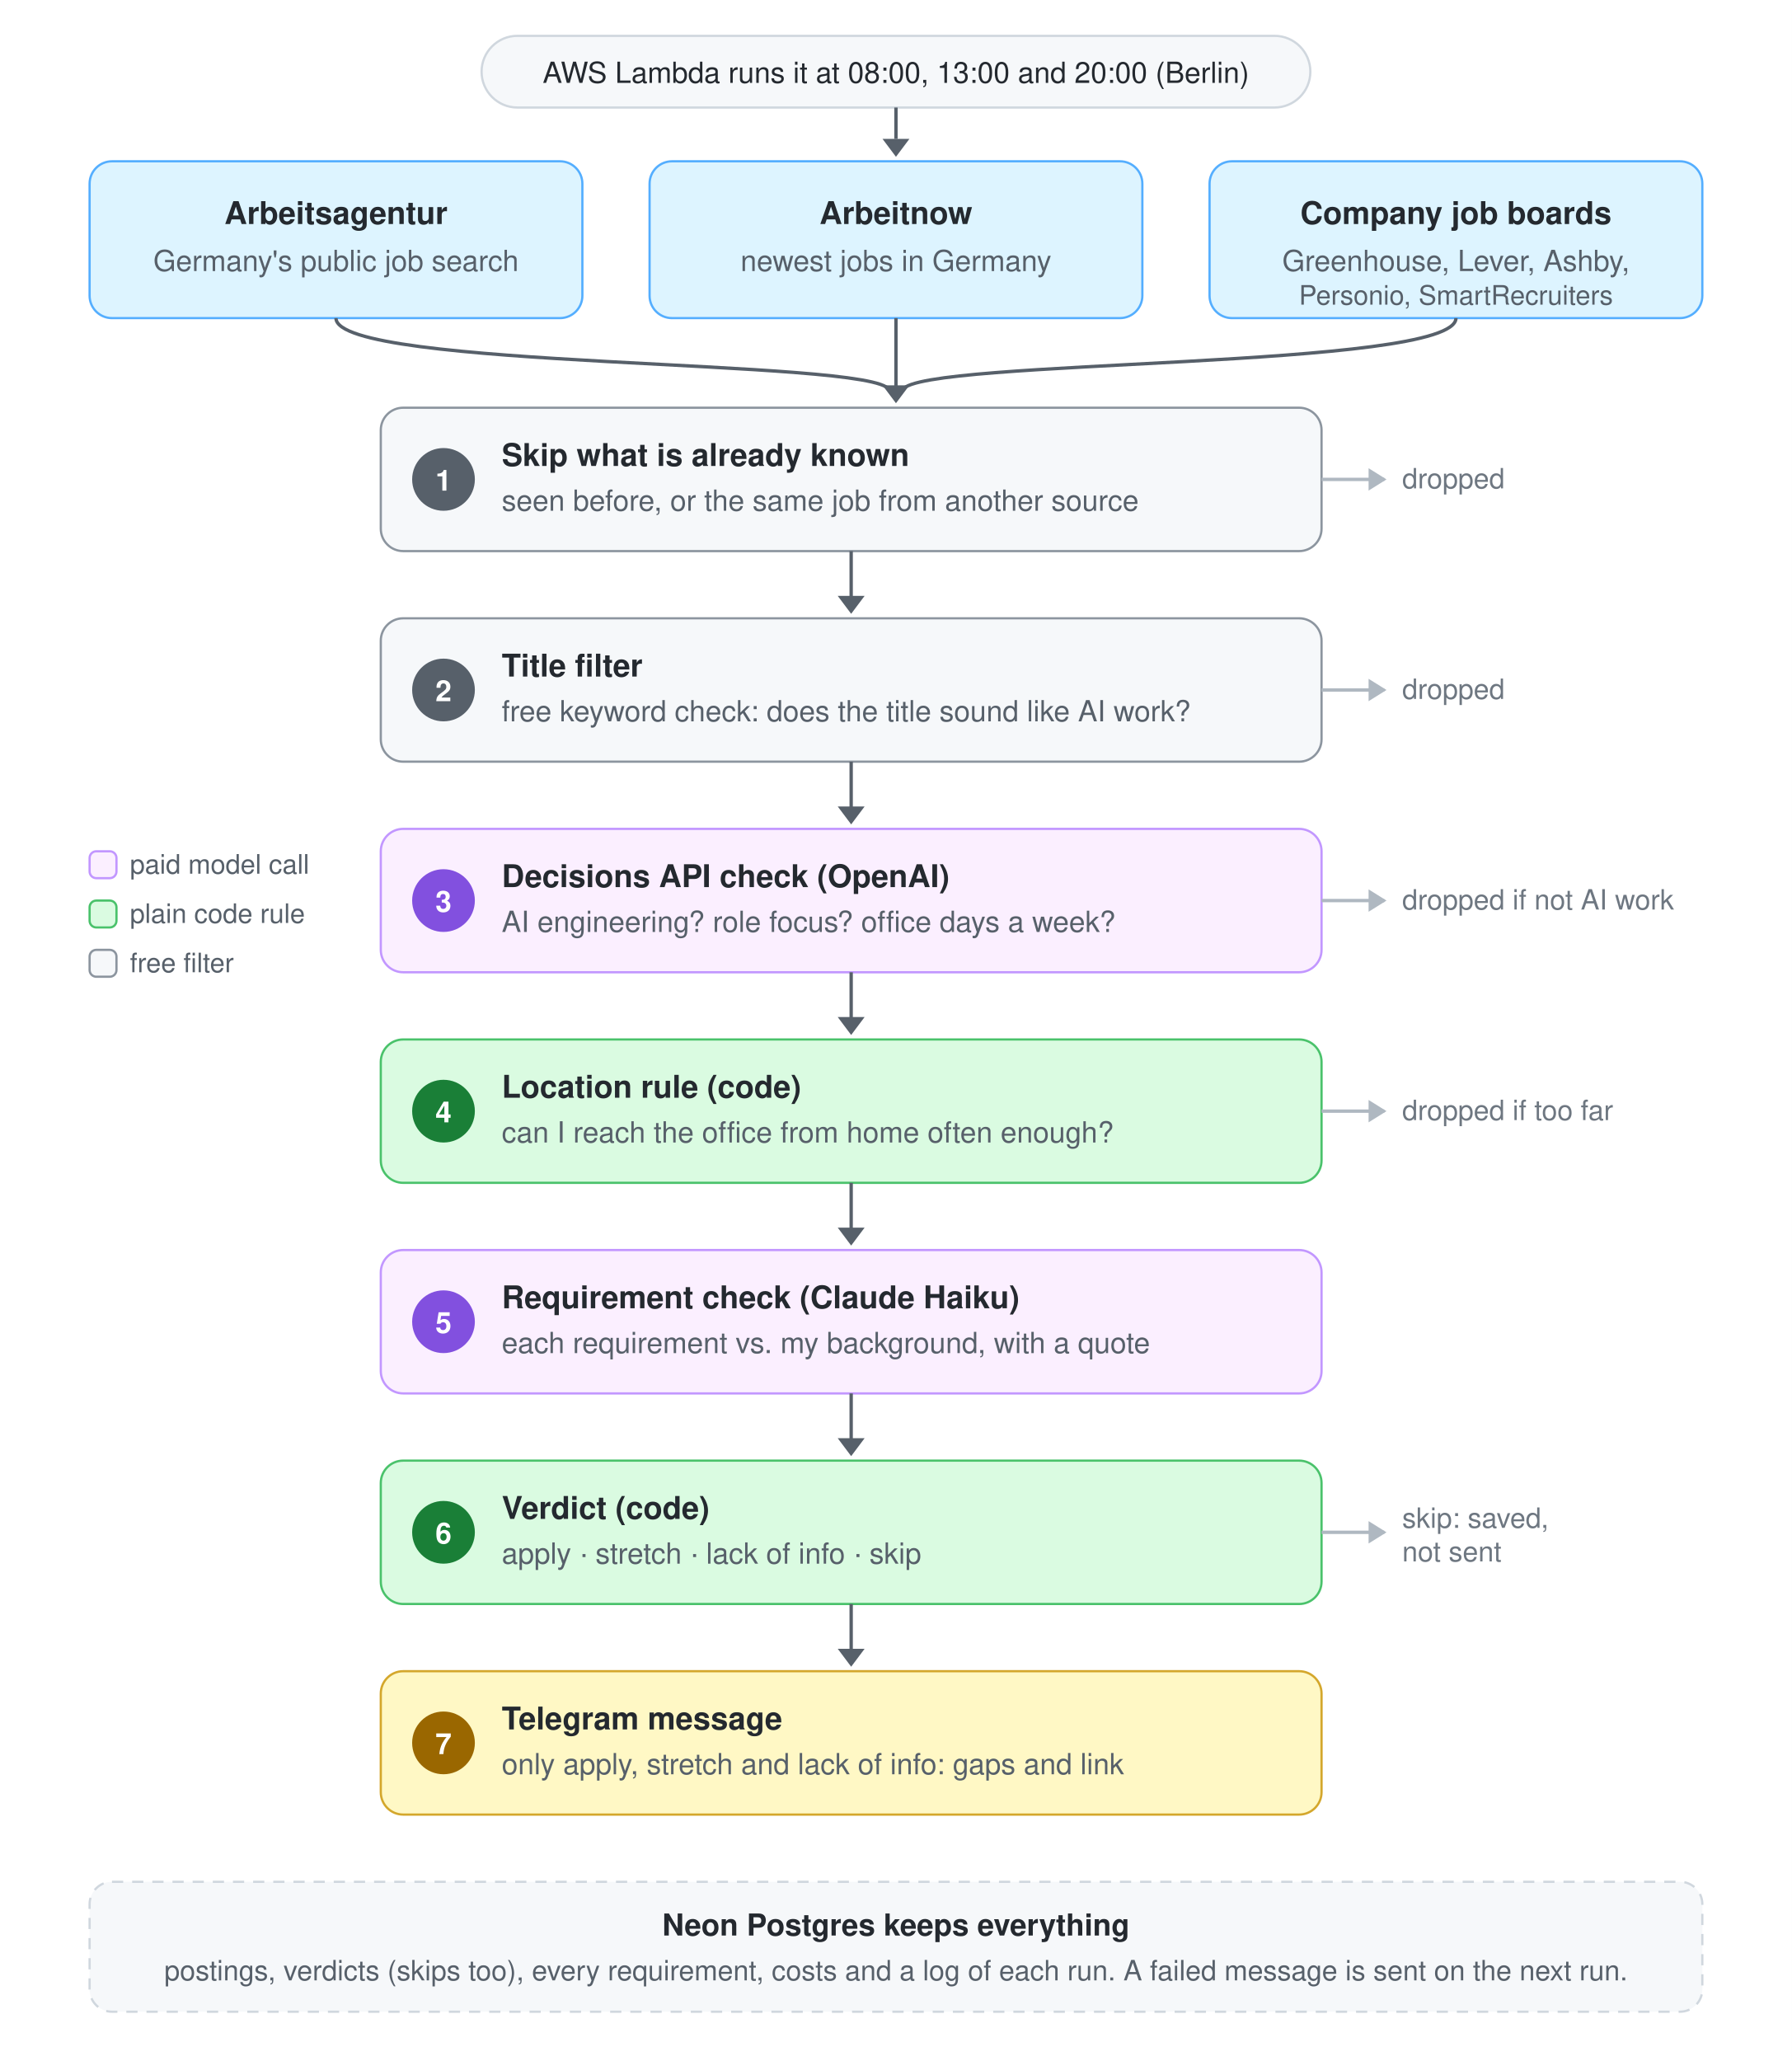
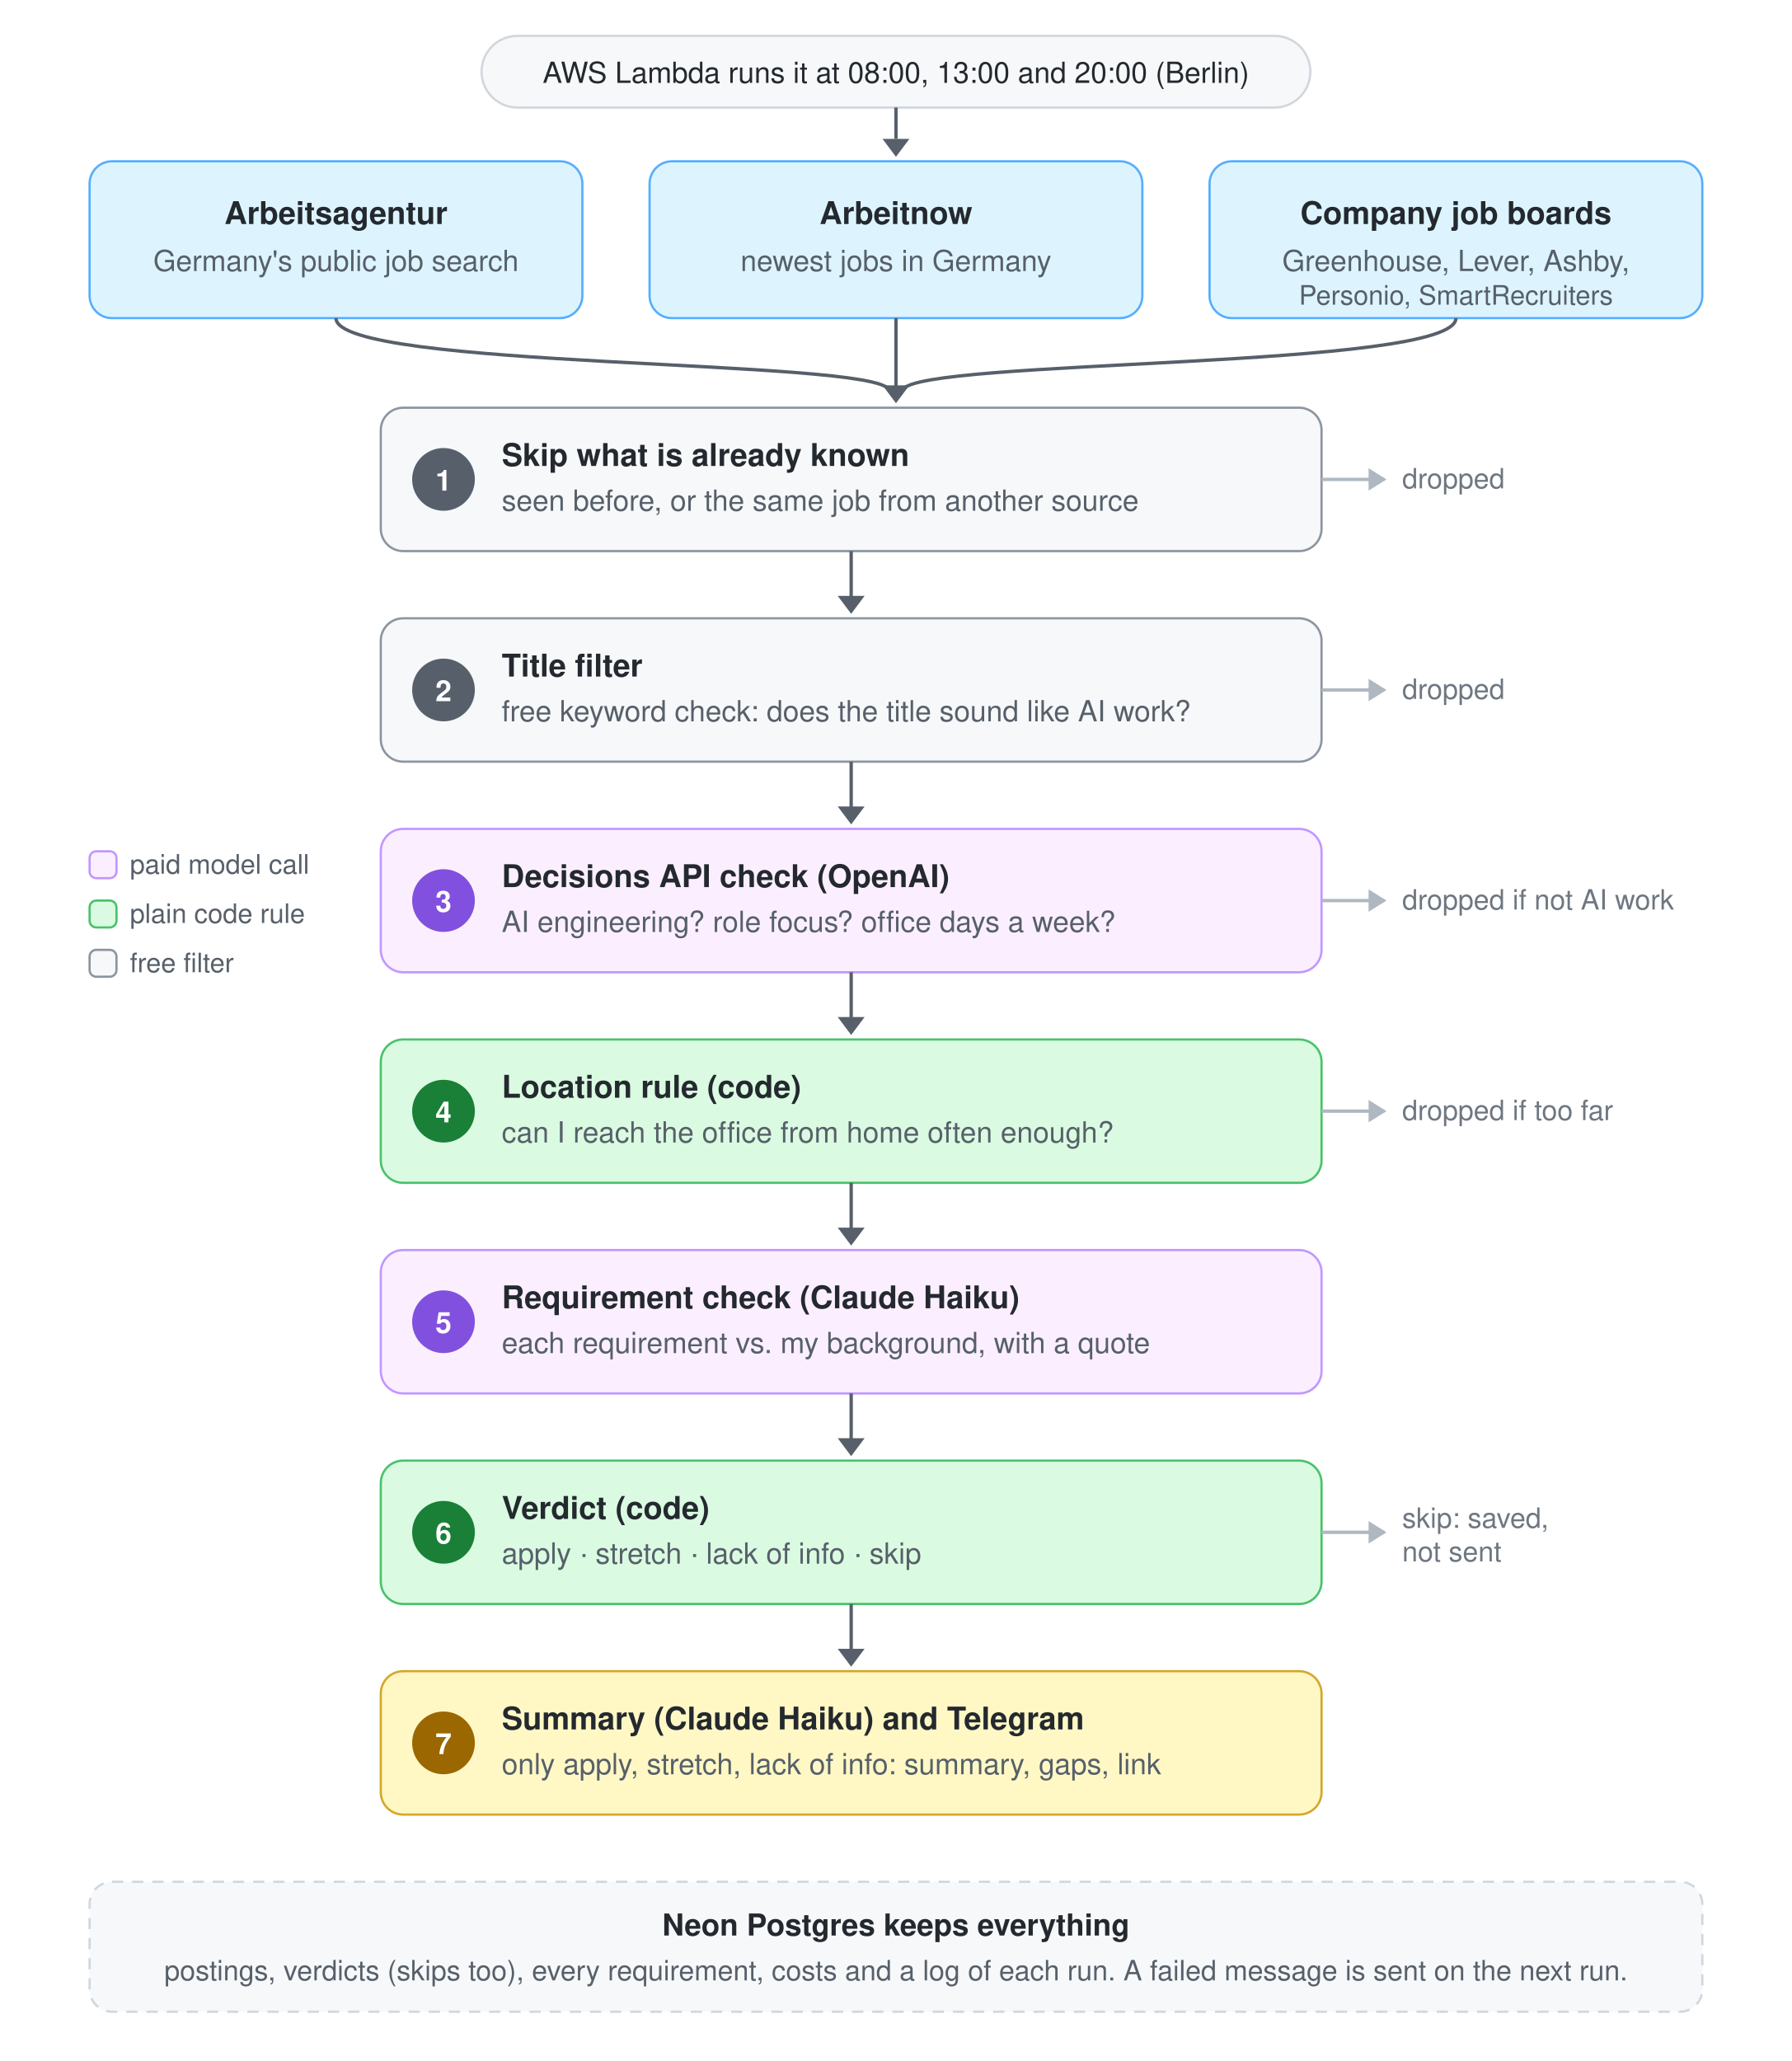
<svg xmlns="http://www.w3.org/2000/svg" width="800" height="920" viewBox="0 0 800 920" font-family="-apple-system, Segoe UI, Helvetica, Arial, sans-serif">
  <rect width="800" height="920" fill="#ffffff" />
  <rect x="215" y="16" width="370" height="32" rx="16" fill="#f6f8fa" stroke="#d0d7de" />
  <text x="400" y="37" text-anchor="middle" font-size="13" fill="#24292f">AWS Lambda runs it at 08:00, 13:00 and 20:00 (Berlin)</text>
  <line x1="400" y1="48" x2="400" y2="62" stroke="#57606a" stroke-width="1.5" />
  <g font-size="13" fill="#24292f">
    <rect x="40" y="72" width="220" height="70" rx="10" fill="#ddf4ff" stroke="#54aeff" />
    <text x="150" y="100" text-anchor="middle" font-weight="600" font-size="14">Arbeitsagentur</text>
    <text x="150" y="121" text-anchor="middle" fill="#57606a">Germany's public job search</text>
    <rect x="290" y="72" width="220" height="70" rx="10" fill="#ddf4ff" stroke="#54aeff" />
    <text x="400" y="100" text-anchor="middle" font-weight="600" font-size="14">Arbeitnow</text>
    <text x="400" y="121" text-anchor="middle" fill="#57606a">newest jobs in Germany</text>
    <rect x="540" y="72" width="220" height="70" rx="10" fill="#ddf4ff" stroke="#54aeff" />
    <text x="650" y="100" text-anchor="middle" font-weight="600" font-size="14">Company job boards</text>
    <text x="650" y="121" text-anchor="middle" fill="#57606a">Greenhouse, Lever, Ashby,</text>
    <text x="650" y="136" text-anchor="middle" fill="#57606a" font-size="12">Personio, SmartRecruiters</text>
  </g>
  <g stroke="#57606a" stroke-width="1.5" fill="none">
    <path d="M150,142 C150,165 390,160 397,174" />
    <line x1="400" y1="142" x2="400" y2="174" />
    <path d="M650,142 C650,165 410,160 403,174" />
  </g>
  <g font-size="13" fill="#24292f">
    <rect x="170" y="182" width="420" height="64" rx="10" fill="#f6f8fa" stroke="#8c959f" />
    <circle cx="198" cy="214" r="14" fill="#57606a" />
    <text x="198" y="219" text-anchor="middle" fill="#fff" font-weight="600">1</text>
    <text x="224" y="208" font-weight="600" font-size="14">Skip what is already known</text>
    <text x="224" y="228" fill="#57606a">seen before, or the same job from another source</text>
    <rect x="170" y="276" width="420" height="64" rx="10" fill="#f6f8fa" stroke="#8c959f" />
    <circle cx="198" cy="308" r="14" fill="#57606a" />
    <text x="198" y="313" text-anchor="middle" fill="#fff" font-weight="600">2</text>
    <text x="224" y="302" font-weight="600" font-size="14">Title filter</text>
    <text x="224" y="322" fill="#57606a">free keyword check: does the title sound like AI work?</text>
    <rect x="170" y="370" width="420" height="64" rx="10" fill="#fbefff" stroke="#c297ff" />
    <circle cx="198" cy="402" r="14" fill="#8250df" />
    <text x="198" y="407" text-anchor="middle" fill="#fff" font-weight="600">3</text>
    <text x="224" y="396" font-weight="600" font-size="14">Decisions API check (OpenAI)</text>
    <text x="224" y="416" fill="#57606a">AI engineering? role focus? office days a week?</text>
    <rect x="170" y="464" width="420" height="64" rx="10" fill="#dafbe1" stroke="#4ac26b" />
    <circle cx="198" cy="496" r="14" fill="#1a7f37" />
    <text x="198" y="501" text-anchor="middle" fill="#fff" font-weight="600">4</text>
    <text x="224" y="490" font-weight="600" font-size="14">Location rule (code)</text>
    <text x="224" y="510" fill="#57606a">can I reach the office from home often enough?</text>
    <rect x="170" y="558" width="420" height="64" rx="10" fill="#fbefff" stroke="#c297ff" />
    <circle cx="198" cy="590" r="14" fill="#8250df" />
    <text x="198" y="595" text-anchor="middle" fill="#fff" font-weight="600">5</text>
    <text x="224" y="584" font-weight="600" font-size="14">Requirement check (Claude Haiku)</text>
    <text x="224" y="604" fill="#57606a">each requirement vs. my background, with a quote</text>
    <rect x="170" y="652" width="420" height="64" rx="10" fill="#dafbe1" stroke="#4ac26b" />
    <circle cx="198" cy="684" r="14" fill="#1a7f37" />
    <text x="198" y="689" text-anchor="middle" fill="#fff" font-weight="600">6</text>
    <text x="224" y="678" font-weight="600" font-size="14">Verdict (code)</text>
    <text x="224" y="698" fill="#57606a">apply · stretch · lack of info · skip</text>
    <rect x="170" y="746" width="420" height="64" rx="10" fill="#fff8c5" stroke="#d4a72c" />
    <circle cx="198" cy="778" r="14" fill="#9a6700" />
    <text x="198" y="783" text-anchor="middle" fill="#fff" font-weight="600">7</text>
-     <text x="224" y="772" font-weight="600" font-size="14">Telegram message</text>
-     <text x="224" y="792" fill="#57606a">only apply, stretch and lack of info: gaps and link</text>
+     <text x="224" y="772" font-weight="600" font-size="14">Summary (Claude Haiku) and Telegram</text>
+     <text x="224" y="792" fill="#57606a">only apply, stretch, lack of info: summary, gaps, link</text>
  </g>
  <g stroke="#57606a" stroke-width="1.5">
    <line x1="380" y1="246" x2="380" y2="268" />
    <line x1="380" y1="340" x2="380" y2="362" />
    <line x1="380" y1="434" x2="380" y2="456" />
    <line x1="380" y1="528" x2="380" y2="550" />
    <line x1="380" y1="622" x2="380" y2="644" />
    <line x1="380" y1="716" x2="380" y2="738" />
  </g>
  <g stroke="#afb8c1" stroke-width="1.5">
    <line x1="590" y1="214" x2="618" y2="214" />
    <line x1="590" y1="308" x2="618" y2="308" />
    <line x1="590" y1="402" x2="618" y2="402" />
    <line x1="590" y1="496" x2="618" y2="496" />
    <line x1="590" y1="684" x2="618" y2="684" />
  </g>
  <g font-size="12.5" fill="#6e7781">
    <text x="626" y="218">dropped</text>
    <text x="626" y="312">dropped</text>
    <text x="626" y="406">dropped if not AI work</text>
    <text x="626" y="500">dropped if too far</text>
    <text x="626" y="682">skip: saved,</text>
    <text x="626" y="697">not sent</text>
  </g>
  <g font-size="12" fill="#57606a">
    <rect x="40" y="380" width="12" height="12" rx="3" fill="#fbefff" stroke="#c297ff" />
    <text x="58" y="390">paid model call</text>
    <rect x="40" y="402" width="12" height="12" rx="3" fill="#dafbe1" stroke="#4ac26b" />
    <text x="58" y="412">plain code rule</text>
    <rect x="40" y="424" width="12" height="12" rx="3" fill="#f6f8fa" stroke="#8c959f" />
    <text x="58" y="434">free filter</text>
  </g>
  <polygon points="394,62 406,62 400,70" fill="#57606a" />
  <polygon points="394,172 406,172 400,180" fill="#57606a" />
  <polygon points="374,266 386,266 380,274" fill="#57606a" />
  <polygon points="374,360 386,360 380,368" fill="#57606a" />
  <polygon points="374,454 386,454 380,462" fill="#57606a" />
  <polygon points="374,548 386,548 380,556" fill="#57606a" />
  <polygon points="374,642 386,642 380,650" fill="#57606a" />
  <polygon points="374,736 386,736 380,744" fill="#57606a" />
  <polygon points="611,209 611,219 619,214" fill="#afb8c1" />
  <polygon points="611,303 611,313 619,308" fill="#afb8c1" />
  <polygon points="611,397 611,407 619,402" fill="#afb8c1" />
  <polygon points="611,491 611,501 619,496" fill="#afb8c1" />
  <polygon points="611,679 611,689 619,684" fill="#afb8c1" />
  <rect x="40" y="840" width="720" height="58" rx="10" fill="#f6f8fa" stroke="#d0d7de" stroke-dasharray="5 4" />
  <text x="400" y="864" text-anchor="middle" font-size="13.5" font-weight="600" fill="#24292f">Neon Postgres keeps everything</text>
  <text x="400" y="884" text-anchor="middle" font-size="12.5" fill="#57606a">postings, verdicts (skips too), every requirement, costs and a log of each run. A failed message is sent on the next run.</text>
</svg>
